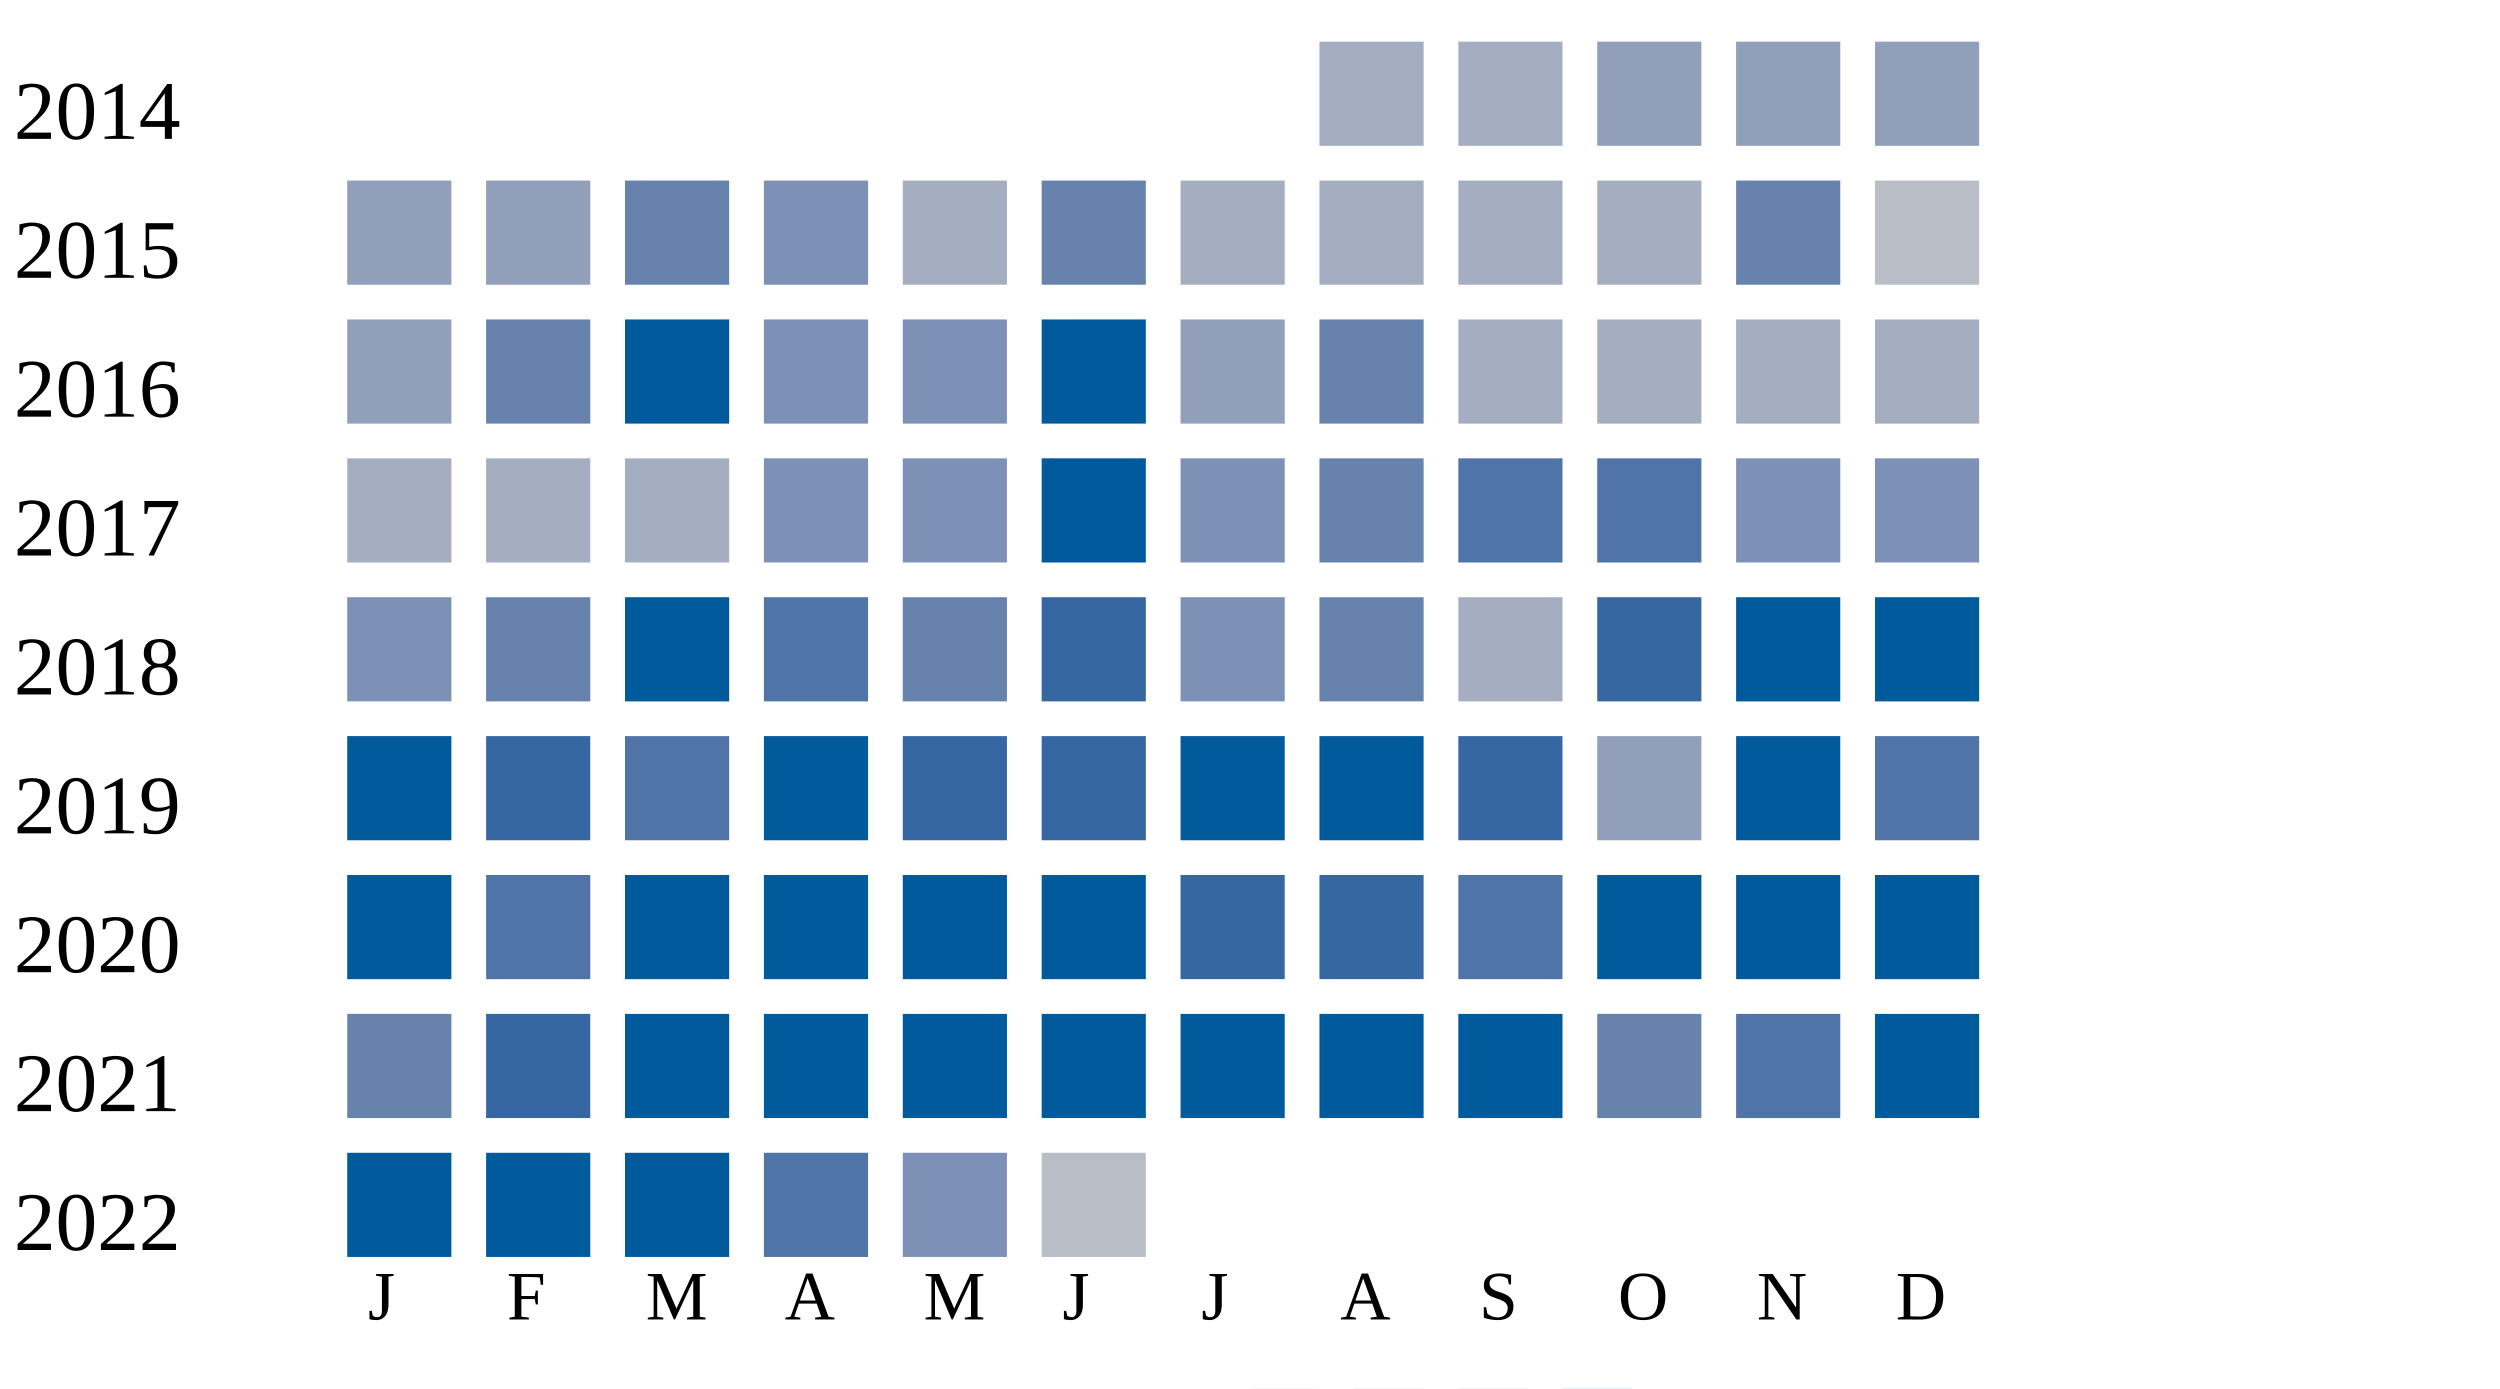
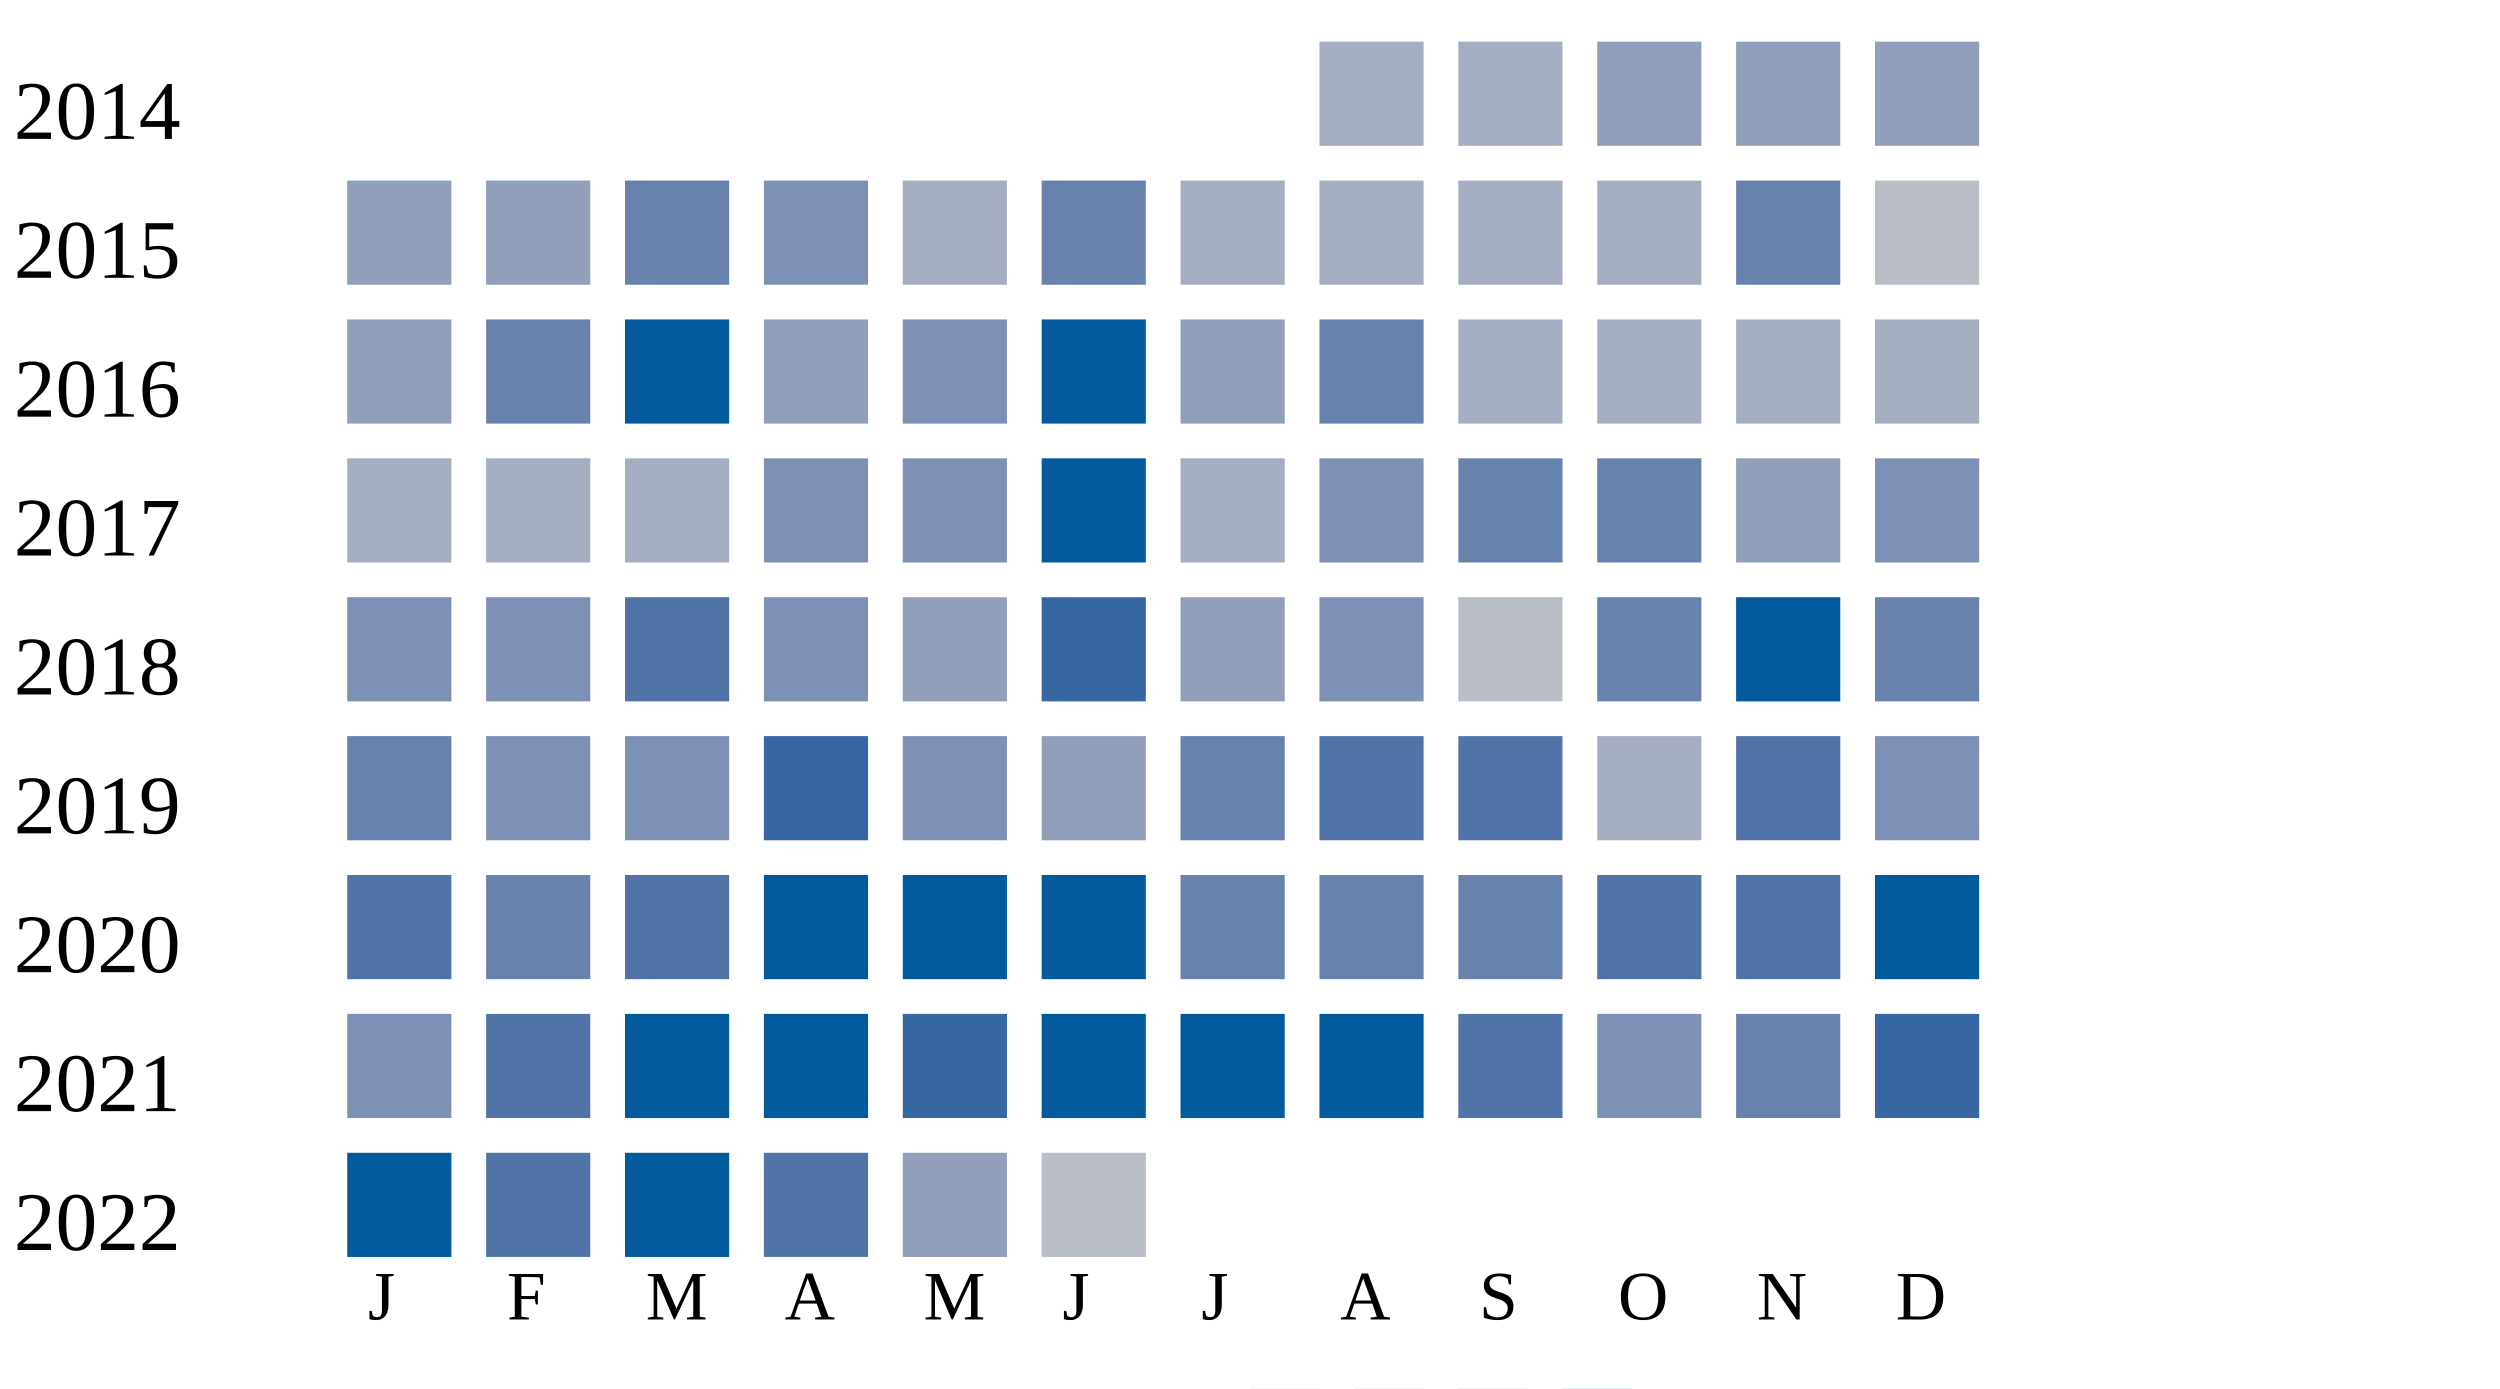
<svg xmlns="http://www.w3.org/2000/svg" width="360" height="200">
  <g transform="translate(0 0)">
    <text x="2" y="20">2014</text>
    <rect x="190" y="6" width="15" height="15" fill="#a5aec0" />
    <rect x="210" y="6" width="15" height="15" fill="#a5aec0" />
    <rect x="230" y="6" width="15" height="15" fill="#919fba" />
    <rect x="250" y="6" width="15" height="15" fill="#919fba" />
    <rect x="270" y="6" width="15" height="15" fill="#919fba" />
  </g>
  <g transform="translate(0 20)">
    <text x="2" y="20">2015</text>
    <rect x="50" y="6" width="15" height="15" fill="#919fba" />
    <rect x="70" y="6" width="15" height="15" fill="#919fba" />
    <rect x="90" y="6" width="15" height="15" fill="#6882ae" />
    <rect x="110" y="6" width="15" height="15" fill="#7d90b5" />
    <rect x="130" y="6" width="15" height="15" fill="#a5aec0" />
    <rect x="150" y="6" width="15" height="15" fill="#6882ae" />
    <rect x="170" y="6" width="15" height="15" fill="#a5aec0" />
    <rect x="190" y="6" width="15" height="15" fill="#a5aec0" />
    <rect x="210" y="6" width="15" height="15" fill="#a5aec0" />
    <rect x="230" y="6" width="15" height="15" fill="#a5aec0" />
    <rect x="250" y="6" width="15" height="15" fill="#6882ae" />
    <rect x="270" y="6" width="15" height="15" fill="#b9bdc6" />
  </g>
  <g transform="translate(0 40)">
    <text x="2" y="20">2016</text>
    <rect x="50" y="6" width="15" height="15" fill="#919fba" />
    <rect x="70" y="6" width="15" height="15" fill="#6882ae" />
    <rect x="90" y="6" width="15" height="15" fill="#005a9c" />
-     <rect x="110" y="6" width="15" height="15" fill="#7d90b5" />
+     <rect x="110" y="6" width="15" height="15" fill="#919fba" />
    <rect x="130" y="6" width="15" height="15" fill="#7d90b5" />
    <rect x="150" y="6" width="15" height="15" fill="#005a9c" />
    <rect x="170" y="6" width="15" height="15" fill="#919fba" />
    <rect x="190" y="6" width="15" height="15" fill="#6882ae" />
    <rect x="210" y="6" width="15" height="15" fill="#a5aec0" />
    <rect x="230" y="6" width="15" height="15" fill="#a5aec0" />
    <rect x="250" y="6" width="15" height="15" fill="#a5aec0" />
    <rect x="270" y="6" width="15" height="15" fill="#a5aec0" />
  </g>
  <g transform="translate(0 60)">
    <text x="2" y="20">2017</text>
    <rect x="50" y="6" width="15" height="15" fill="#a5aec0" />
    <rect x="70" y="6" width="15" height="15" fill="#a5aec0" />
    <rect x="90" y="6" width="15" height="15" fill="#a5aec0" />
    <rect x="110" y="6" width="15" height="15" fill="#7d90b5" />
    <rect x="130" y="6" width="15" height="15" fill="#7d90b5" />
    <rect x="150" y="6" width="15" height="15" fill="#005a9c" />
-     <rect x="170" y="6" width="15" height="15" fill="#7d90b5" />
-     <rect x="190" y="6" width="15" height="15" fill="#6882ae" />
-     <rect x="210" y="6" width="15" height="15" fill="#5174a8" />
-     <rect x="230" y="6" width="15" height="15" fill="#5174a8" />
-     <rect x="250" y="6" width="15" height="15" fill="#7d90b5" />
+     <rect x="170" y="6" width="15" height="15" fill="#a5aec0" />
+     <rect x="190" y="6" width="15" height="15" fill="#7d90b5" />
+     <rect x="210" y="6" width="15" height="15" fill="#6882ae" />
+     <rect x="230" y="6" width="15" height="15" fill="#6882ae" />
+     <rect x="250" y="6" width="15" height="15" fill="#919fba" />
    <rect x="270" y="6" width="15" height="15" fill="#7d90b5" />
  </g>
  <g transform="translate(0 80)">
    <text x="2" y="20">2018</text>
    <rect x="50" y="6" width="15" height="15" fill="#7d90b5" />
-     <rect x="70" y="6" width="15" height="15" fill="#6882ae" />
-     <rect x="90" y="6" width="15" height="15" fill="#005a9c" />
-     <rect x="110" y="6" width="15" height="15" fill="#5174a8" />
-     <rect x="130" y="6" width="15" height="15" fill="#6882ae" />
+     <rect x="70" y="6" width="15" height="15" fill="#7d90b5" />
+     <rect x="90" y="6" width="15" height="15" fill="#5174a8" />
+     <rect x="110" y="6" width="15" height="15" fill="#7d90b5" />
+     <rect x="130" y="6" width="15" height="15" fill="#919fba" />
    <rect x="150" y="6" width="15" height="15" fill="#3667a2" />
-     <rect x="170" y="6" width="15" height="15" fill="#7d90b5" />
-     <rect x="190" y="6" width="15" height="15" fill="#6882ae" />
-     <rect x="210" y="6" width="15" height="15" fill="#a5aec0" />
-     <rect x="230" y="6" width="15" height="15" fill="#3667a2" />
+     <rect x="170" y="6" width="15" height="15" fill="#919fba" />
+     <rect x="190" y="6" width="15" height="15" fill="#7d90b5" />
+     <rect x="210" y="6" width="15" height="15" fill="#b9bdc6" />
+     <rect x="230" y="6" width="15" height="15" fill="#6882ae" />
    <rect x="250" y="6" width="15" height="15" fill="#005a9c" />
-     <rect x="270" y="6" width="15" height="15" fill="#005a9c" />
+     <rect x="270" y="6" width="15" height="15" fill="#6882ae" />
  </g>
  <g transform="translate(0 100)">
    <text x="2" y="20">2019</text>
-     <rect x="50" y="6" width="15" height="15" fill="#005a9c" />
-     <rect x="70" y="6" width="15" height="15" fill="#3667a2" />
-     <rect x="90" y="6" width="15" height="15" fill="#5174a8" />
-     <rect x="110" y="6" width="15" height="15" fill="#005a9c" />
-     <rect x="130" y="6" width="15" height="15" fill="#3667a2" />
-     <rect x="150" y="6" width="15" height="15" fill="#3667a2" />
-     <rect x="170" y="6" width="15" height="15" fill="#005a9c" />
-     <rect x="190" y="6" width="15" height="15" fill="#005a9c" />
-     <rect x="210" y="6" width="15" height="15" fill="#3667a2" />
-     <rect x="230" y="6" width="15" height="15" fill="#919fba" />
-     <rect x="250" y="6" width="15" height="15" fill="#005a9c" />
-     <rect x="270" y="6" width="15" height="15" fill="#5174a8" />
+     <rect x="50" y="6" width="15" height="15" fill="#6882ae" />
+     <rect x="70" y="6" width="15" height="15" fill="#7d90b5" />
+     <rect x="90" y="6" width="15" height="15" fill="#7d90b5" />
+     <rect x="110" y="6" width="15" height="15" fill="#3667a2" />
+     <rect x="130" y="6" width="15" height="15" fill="#7d90b5" />
+     <rect x="150" y="6" width="15" height="15" fill="#919fba" />
+     <rect x="170" y="6" width="15" height="15" fill="#6882ae" />
+     <rect x="190" y="6" width="15" height="15" fill="#5174a8" />
+     <rect x="210" y="6" width="15" height="15" fill="#5174a8" />
+     <rect x="230" y="6" width="15" height="15" fill="#a5aec0" />
+     <rect x="250" y="6" width="15" height="15" fill="#5174a8" />
+     <rect x="270" y="6" width="15" height="15" fill="#7d90b5" />
  </g>
  <g transform="translate(0 120)">
    <text x="2" y="20">2020</text>
-     <rect x="50" y="6" width="15" height="15" fill="#005a9c" />
-     <rect x="70" y="6" width="15" height="15" fill="#5174a8" />
-     <rect x="90" y="6" width="15" height="15" fill="#005a9c" />
+     <rect x="50" y="6" width="15" height="15" fill="#5174a8" />
+     <rect x="70" y="6" width="15" height="15" fill="#6882ae" />
+     <rect x="90" y="6" width="15" height="15" fill="#5174a8" />
    <rect x="110" y="6" width="15" height="15" fill="#005a9c" />
    <rect x="130" y="6" width="15" height="15" fill="#005a9c" />
    <rect x="150" y="6" width="15" height="15" fill="#005a9c" />
-     <rect x="170" y="6" width="15" height="15" fill="#3667a2" />
-     <rect x="190" y="6" width="15" height="15" fill="#3667a2" />
-     <rect x="210" y="6" width="15" height="15" fill="#5174a8" />
-     <rect x="230" y="6" width="15" height="15" fill="#005a9c" />
-     <rect x="250" y="6" width="15" height="15" fill="#005a9c" />
+     <rect x="170" y="6" width="15" height="15" fill="#6882ae" />
+     <rect x="190" y="6" width="15" height="15" fill="#6882ae" />
+     <rect x="210" y="6" width="15" height="15" fill="#6882ae" />
+     <rect x="230" y="6" width="15" height="15" fill="#5174a8" />
+     <rect x="250" y="6" width="15" height="15" fill="#5174a8" />
    <rect x="270" y="6" width="15" height="15" fill="#005a9c" />
  </g>
  <g transform="translate(0 140)">
    <text x="2" y="20">2021</text>
-     <rect x="50" y="6" width="15" height="15" fill="#6882ae" />
-     <rect x="70" y="6" width="15" height="15" fill="#3667a2" />
+     <rect x="50" y="6" width="15" height="15" fill="#7d90b5" />
+     <rect x="70" y="6" width="15" height="15" fill="#5174a8" />
    <rect x="90" y="6" width="15" height="15" fill="#005a9c" />
    <rect x="110" y="6" width="15" height="15" fill="#005a9c" />
-     <rect x="130" y="6" width="15" height="15" fill="#005a9c" />
+     <rect x="130" y="6" width="15" height="15" fill="#3667a2" />
    <rect x="150" y="6" width="15" height="15" fill="#005a9c" />
    <rect x="170" y="6" width="15" height="15" fill="#005a9c" />
    <rect x="190" y="6" width="15" height="15" fill="#005a9c" />
-     <rect x="210" y="6" width="15" height="15" fill="#005a9c" />
-     <rect x="230" y="6" width="15" height="15" fill="#6882ae" />
-     <rect x="250" y="6" width="15" height="15" fill="#5174a8" />
-     <rect x="270" y="6" width="15" height="15" fill="#005a9c" />
+     <rect x="210" y="6" width="15" height="15" fill="#5174a8" />
+     <rect x="230" y="6" width="15" height="15" fill="#7d90b5" />
+     <rect x="250" y="6" width="15" height="15" fill="#6882ae" />
+     <rect x="270" y="6" width="15" height="15" fill="#3667a2" />
  </g>
  <g transform="translate(0 160)">
    <text x="2" y="20">2022</text>
    <rect x="50" y="6" width="15" height="15" fill="#005a9c" />
-     <rect x="70" y="6" width="15" height="15" fill="#005a9c" />
+     <rect x="70" y="6" width="15" height="15" fill="#5174a8" />
    <rect x="90" y="6" width="15" height="15" fill="#005a9c" />
    <rect x="110" y="6" width="15" height="15" fill="#5174a8" />
-     <rect x="130" y="6" width="15" height="15" fill="#7d90b5" />
+     <rect x="130" y="6" width="15" height="15" fill="#919fba" />
    <rect x="150" y="6" width="15" height="15" fill="#b9bdc6" />
  </g>
  <text style="font-size: 10px; text-align: center" x="53" y="190">J</text>
  <text style="font-size: 10px; text-align: center" x="73" y="190">F</text>
  <text style="font-size: 10px; text-align: center" x="93" y="190">M</text>
  <text style="font-size: 10px; text-align: center" x="113" y="190">A</text>
  <text style="font-size: 10px; text-align: center" x="133" y="190">M</text>
  <text style="font-size: 10px; text-align: center" x="153" y="190">J</text>
  <text style="font-size: 10px; text-align: center" x="173" y="190">J</text>
  <text style="font-size: 10px; text-align: center" x="193" y="190">A</text>
  <text style="font-size: 10px; text-align: center" x="213" y="190">S</text>
  <text style="font-size: 10px; text-align: center" x="233" y="190">O</text>
  <text style="font-size: 10px; text-align: center" x="253" y="190">N</text>
  <text style="font-size: 10px; text-align: center" x="273" y="190">D</text>
  <text style="font-size: 10px;" x="155" y="209">Less</text>
  <rect fill="#b9bdc6" width="10" height="10" x="180" y="200" />
  <rect fill="#919fba" width="10" height="10" x="195" y="200" />
  <rect fill="#6882ae" width="10" height="10" x="210" y="200" />
  <rect fill="#005a9c" width="10" height="10" x="225" y="200" />
  <text x="240" y="209" style="font-size: 10px;">More</text>
</svg>
